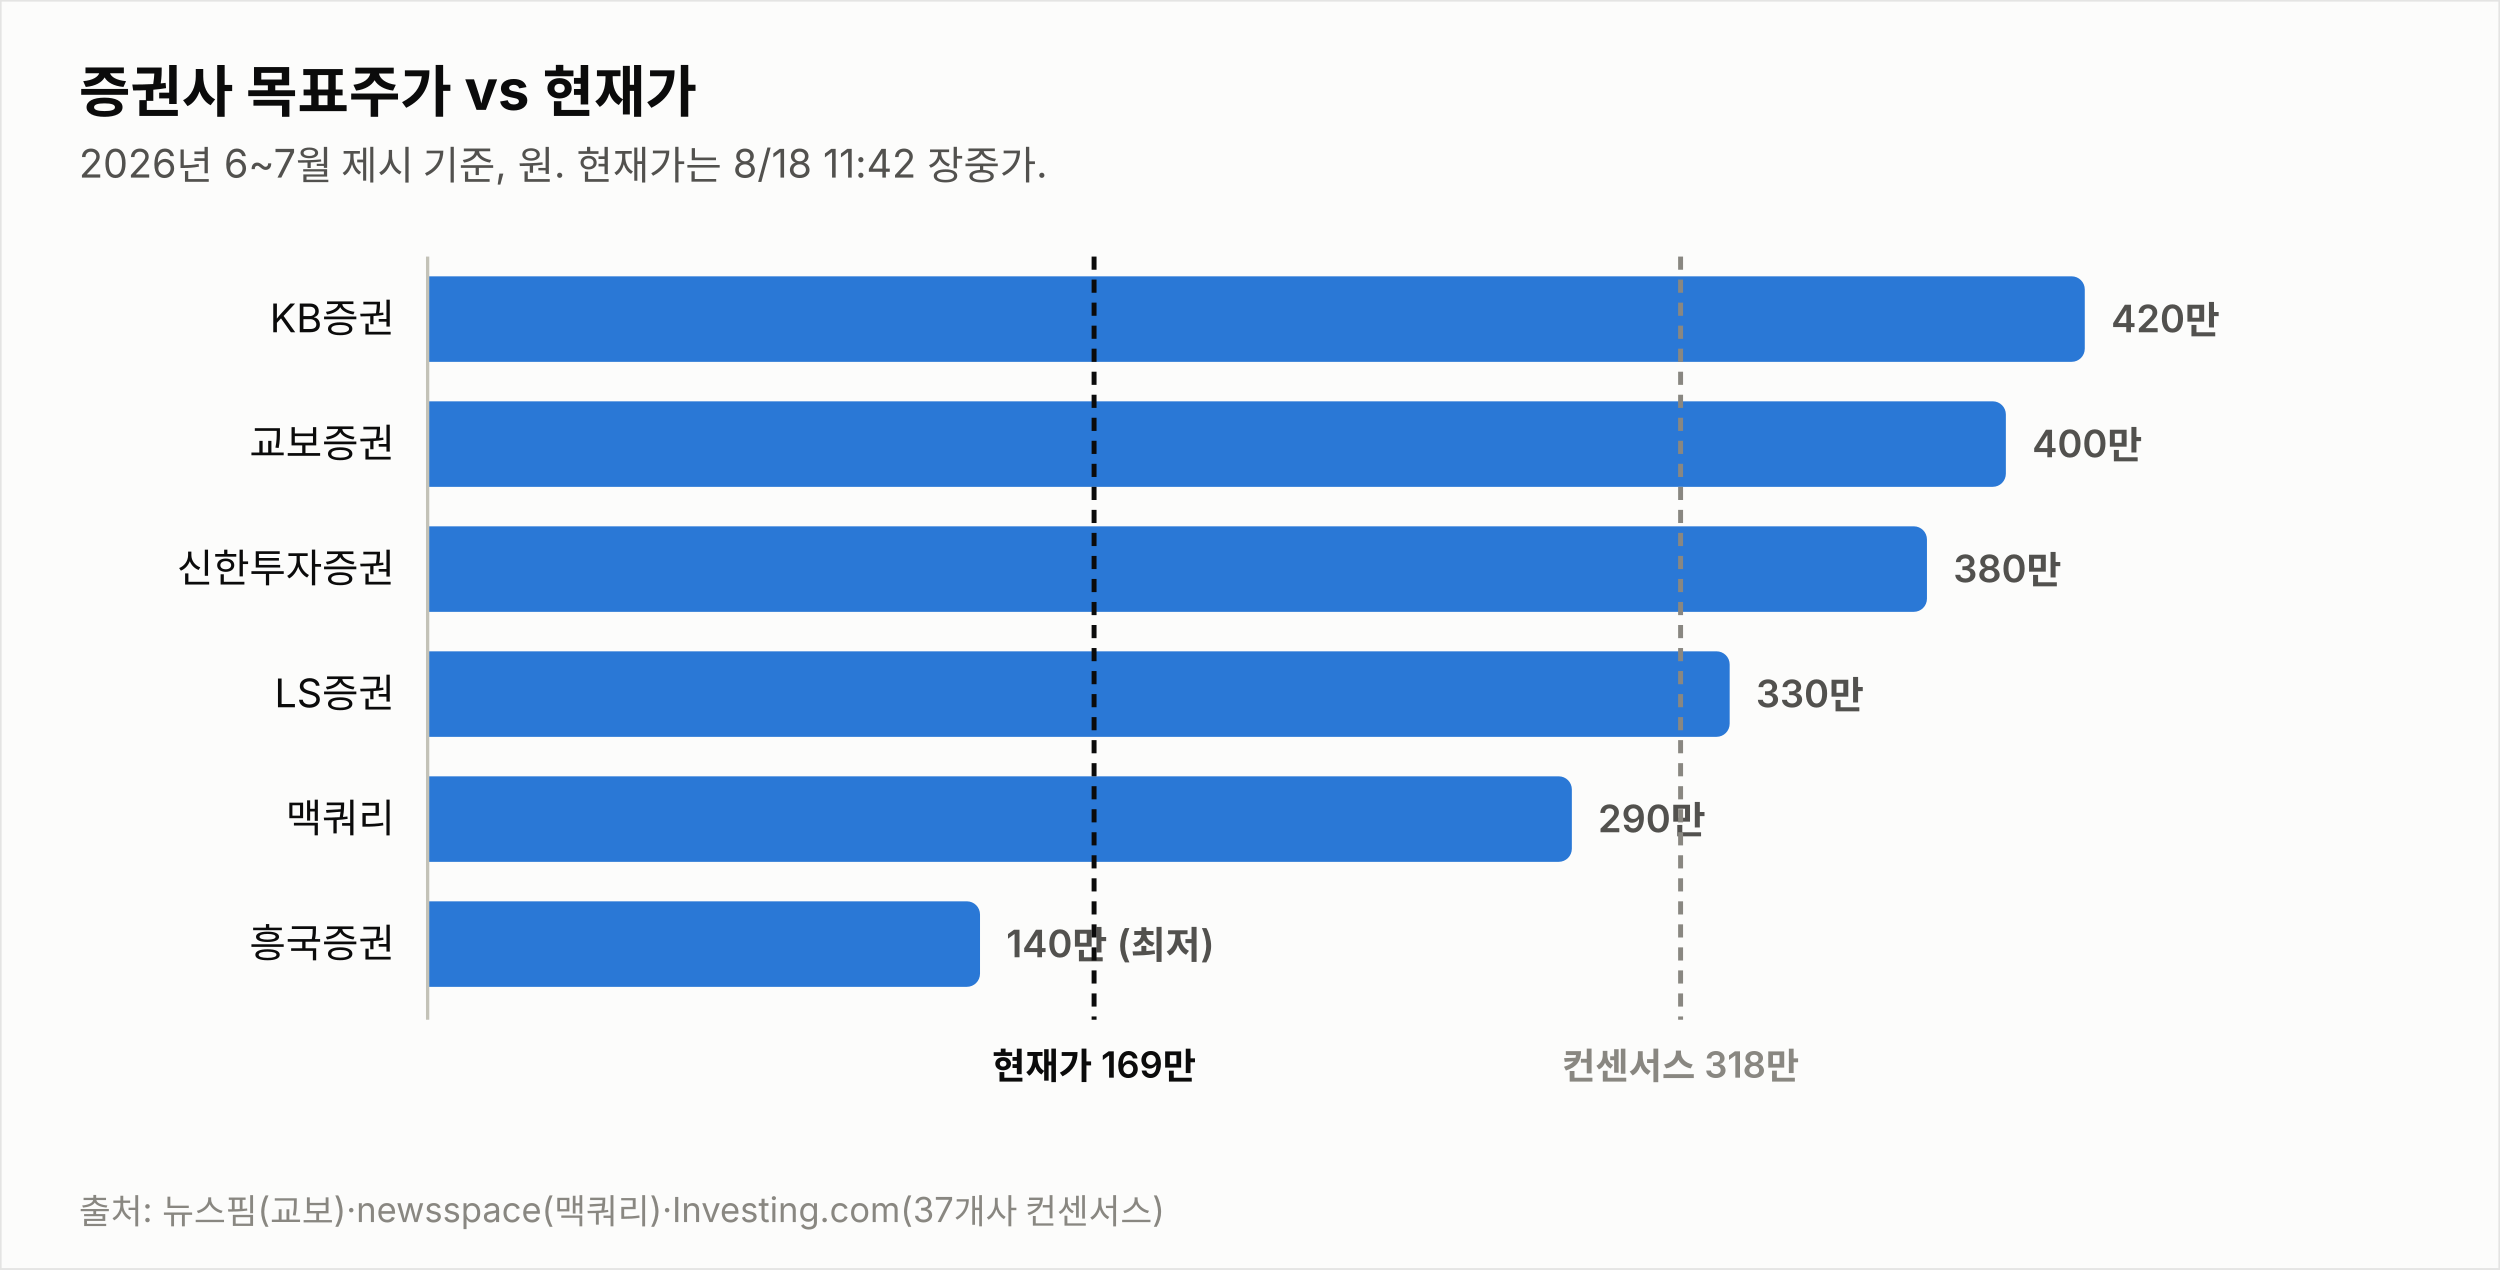
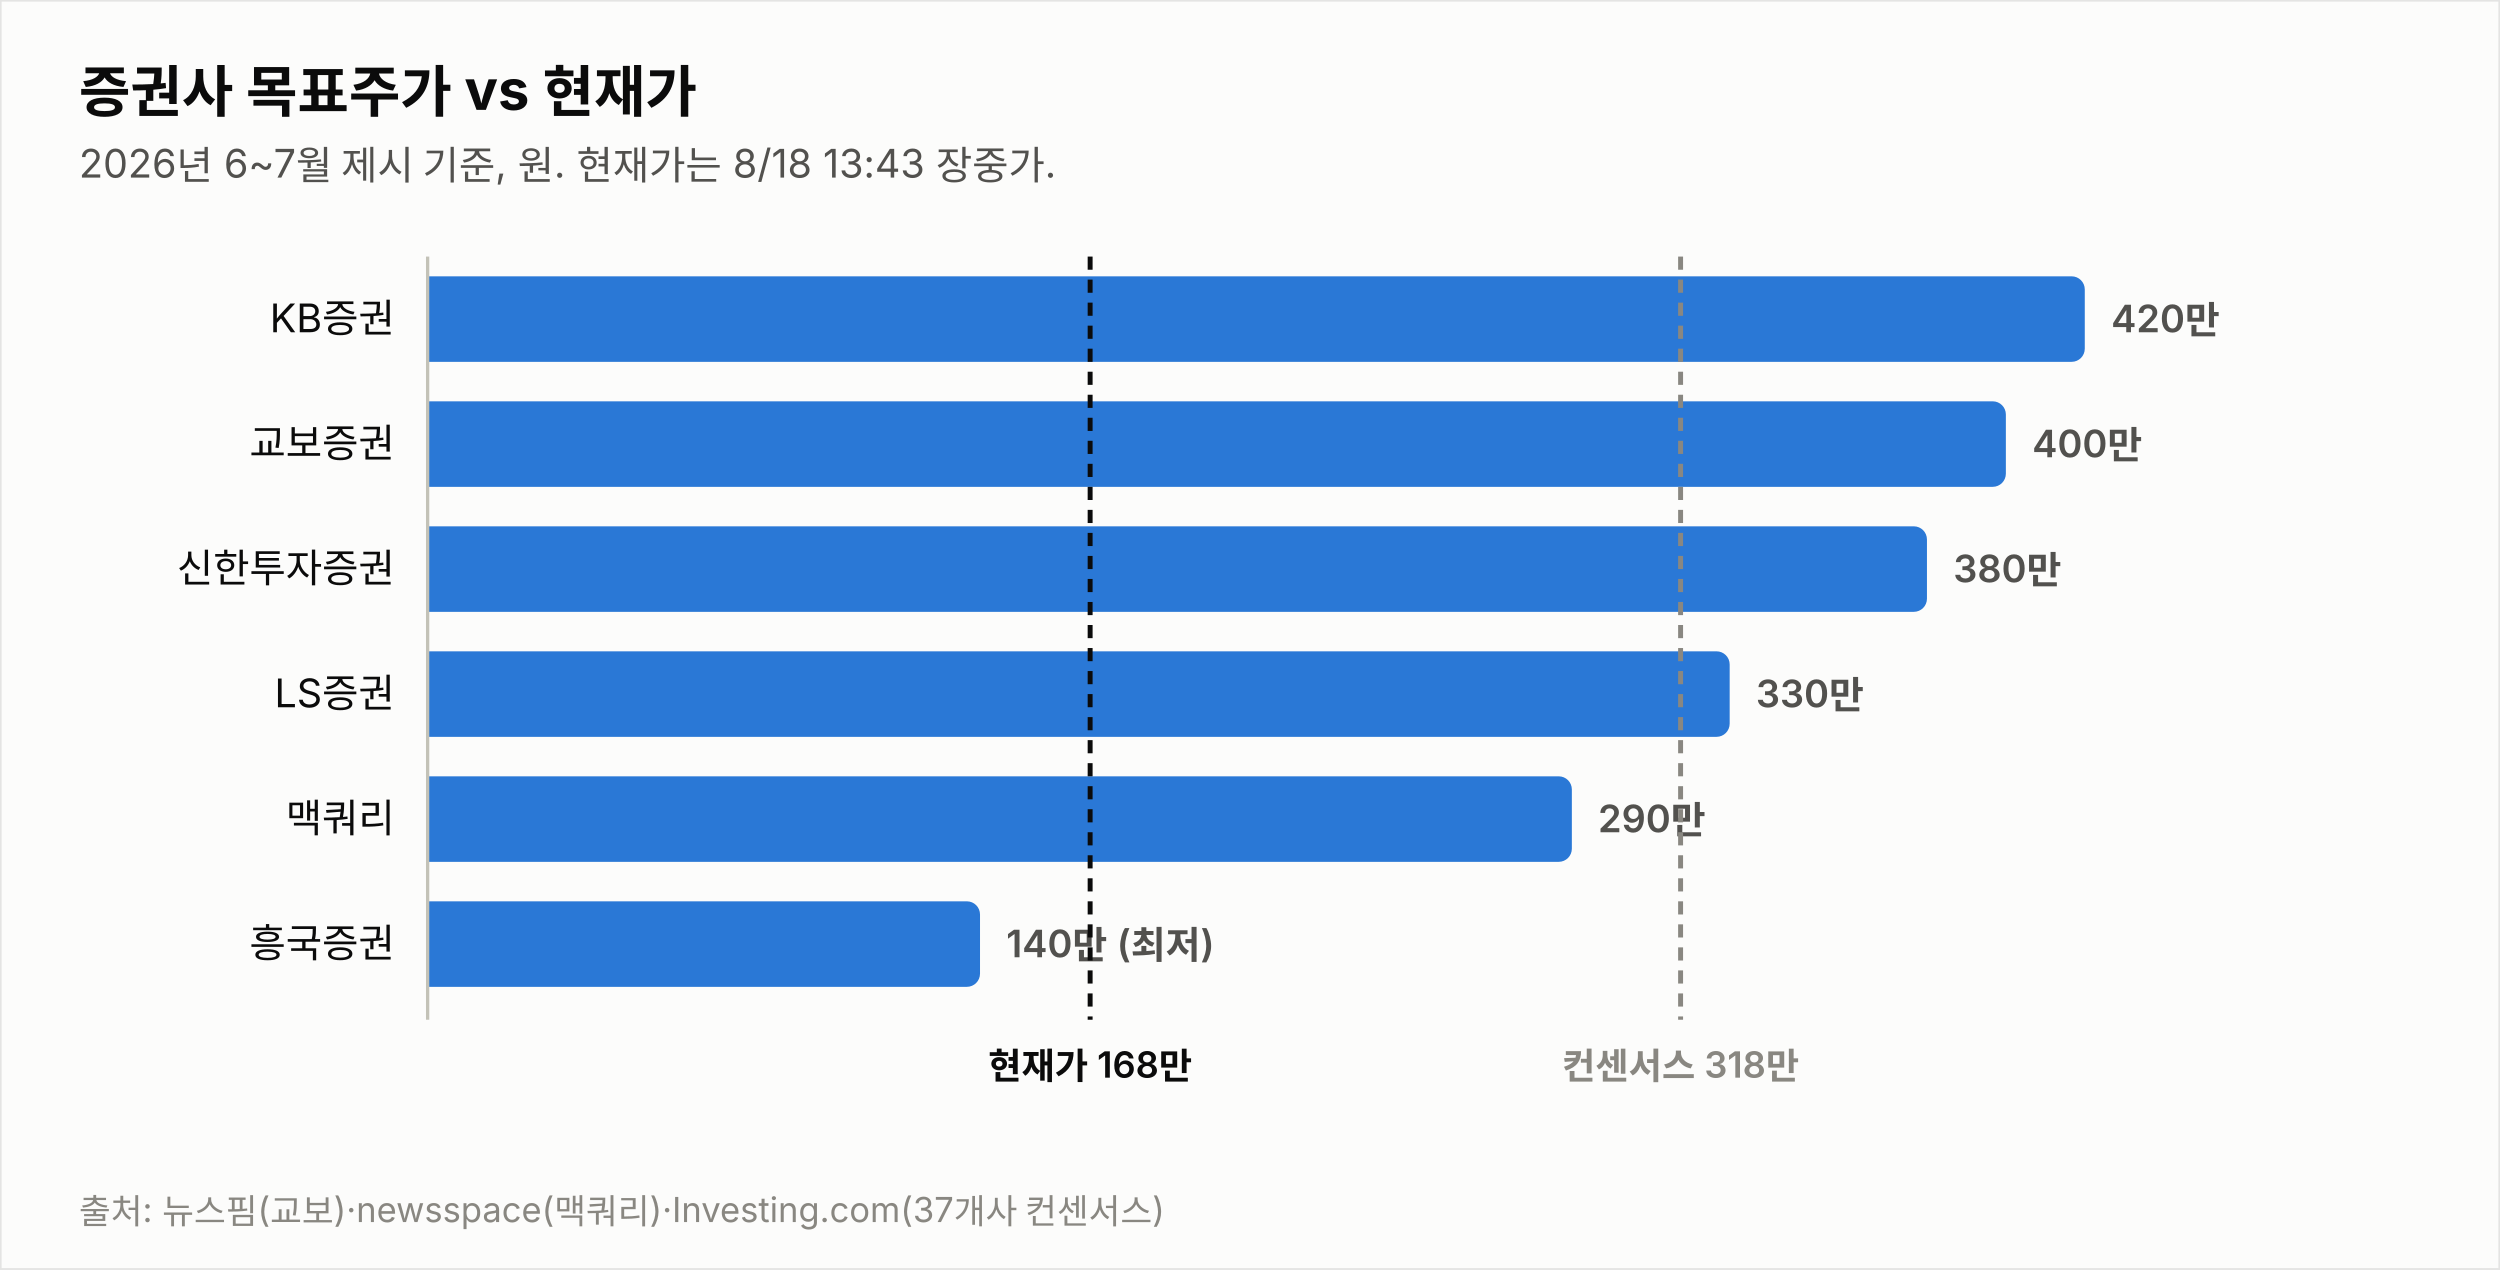
<svg xmlns="http://www.w3.org/2000/svg" width="760" height="386" viewBox="0 0 760 386" font-family="system-ui,-apple-system,&quot;Segoe UI&quot;,&quot;Malgun Gothic&quot;,&quot;Apple SD Gothic Neo&quot;,sans-serif">
  <rect width="760" height="386" fill="#fcfcfb" stroke="rgba(11,11,11,0.10)" />
  <text x="24" y="34" font-size="17" font-weight="700" fill="#0b0b0b">증권사 목표주가 vs 현재가</text>
-   <text x="24" y="54" font-size="12" fill="#52514e">2026년 6~7월 제시 기준, 원. 현재가는 8/18 11:42 장중가.</text>
+   <text x="24" y="54" font-size="12" fill="#52514e">2026년 6~7월 제시 기준, 원. 현재가는 8/18 13:43 장중가.</text>
  <text x="120" y="101.0" font-size="12" fill="#0b0b0b" text-anchor="end">KB증권</text>
  <path d="M130,84 h499.774 a4,4 0 0 1 4,4 v18 a4,4 0 0 1 -4,4 h-499.774 z" fill="#2a78d6" opacity="1.0" />
  <text x="641.8" y="101.0" font-size="11.5" font-weight="600" fill="#52514e" style="font-variant-numeric:tabular-nums">420만</text>
  <text x="120" y="139.0" font-size="12" fill="#0b0b0b" text-anchor="end">교보증권</text>
  <path d="M130,122 h475.784 a4,4 0 0 1 4,4 v18 a4,4 0 0 1 -4,4 h-475.784 z" fill="#2a78d6" opacity="1.0" />
  <text x="617.8" y="139.0" font-size="11.5" font-weight="600" fill="#52514e" style="font-variant-numeric:tabular-nums">400만</text>
  <text x="120" y="177.0" font-size="12" fill="#0b0b0b" text-anchor="end">신한투자증권</text>
  <path d="M130,160 h451.795 a4,4 0 0 1 4,4 v18 a4,4 0 0 1 -4,4 h-451.795 z" fill="#2a78d6" opacity="1.0" />
  <text x="593.8" y="177.0" font-size="11.5" font-weight="600" fill="#52514e" style="font-variant-numeric:tabular-nums">380만</text>
  <text x="120" y="215.0" font-size="12" fill="#0b0b0b" text-anchor="end">LS증권</text>
  <path d="M130,198 h391.822 a4,4 0 0 1 4,4 v18 a4,4 0 0 1 -4,4 h-391.822 z" fill="#2a78d6" opacity="1.0" />
  <text x="533.8" y="215.0" font-size="11.5" font-weight="600" fill="#52514e" style="font-variant-numeric:tabular-nums">330만</text>
  <text x="120" y="253.0" font-size="12" fill="#0b0b0b" text-anchor="end">맥쿼리</text>
  <path d="M130,236 h343.844 a4,4 0 0 1 4,4 v18 a4,4 0 0 1 -4,4 h-343.844 z" fill="#2a78d6" opacity="1.0" />
  <text x="485.8" y="253.0" font-size="11.5" font-weight="600" fill="#52514e" style="font-variant-numeric:tabular-nums">290만</text>
  <text x="120" y="291.0" font-size="12" fill="#0b0b0b" text-anchor="end">흥국증권</text>
  <path d="M130,274 h163.925 a4,4 0 0 1 4,4 v18 a4,4 0 0 1 -4,4 h-163.925 z" fill="#2a78d6" opacity="1.0" />
  <text x="305.9" y="291.0" font-size="11.5" font-weight="600" fill="#52514e" style="font-variant-numeric:tabular-nums">140만 (최저)</text>
  <line x1="130" y1="78" x2="130" y2="310" stroke="#c3c2b7" stroke-width="1" />
-   <line x1="332.6" y1="78" x2="332.6" y2="310" stroke="#0b0b0b" stroke-width="1.5" stroke-dasharray="4 3" />
-   <text x="332.6" y="328" font-size="11" font-weight="600" fill="#0b0b0b" text-anchor="middle">현재가 169만</text>
+   <line x1="331.4" y1="78" x2="331.4" y2="310" stroke="#0b0b0b" stroke-width="1.5" stroke-dasharray="4 3" />
+   <text x="331.4" y="328" font-size="11" font-weight="600" fill="#0b0b0b" text-anchor="middle">현재가 168만</text>
  <line x1="510.9" y1="78" x2="510.9" y2="310" stroke="#898781" stroke-width="1.5" stroke-dasharray="4 3" />
  <text x="510.9" y="328" font-size="11" font-weight="600" fill="#898781" text-anchor="middle">컨센서스 318만</text>
  <text x="24" y="372" font-size="10.5" fill="#898781">출처: 뉴스핌(교보)·newsspace(맥쿼리)·Investing.com(37개사 컨센서스)</text>
</svg>
